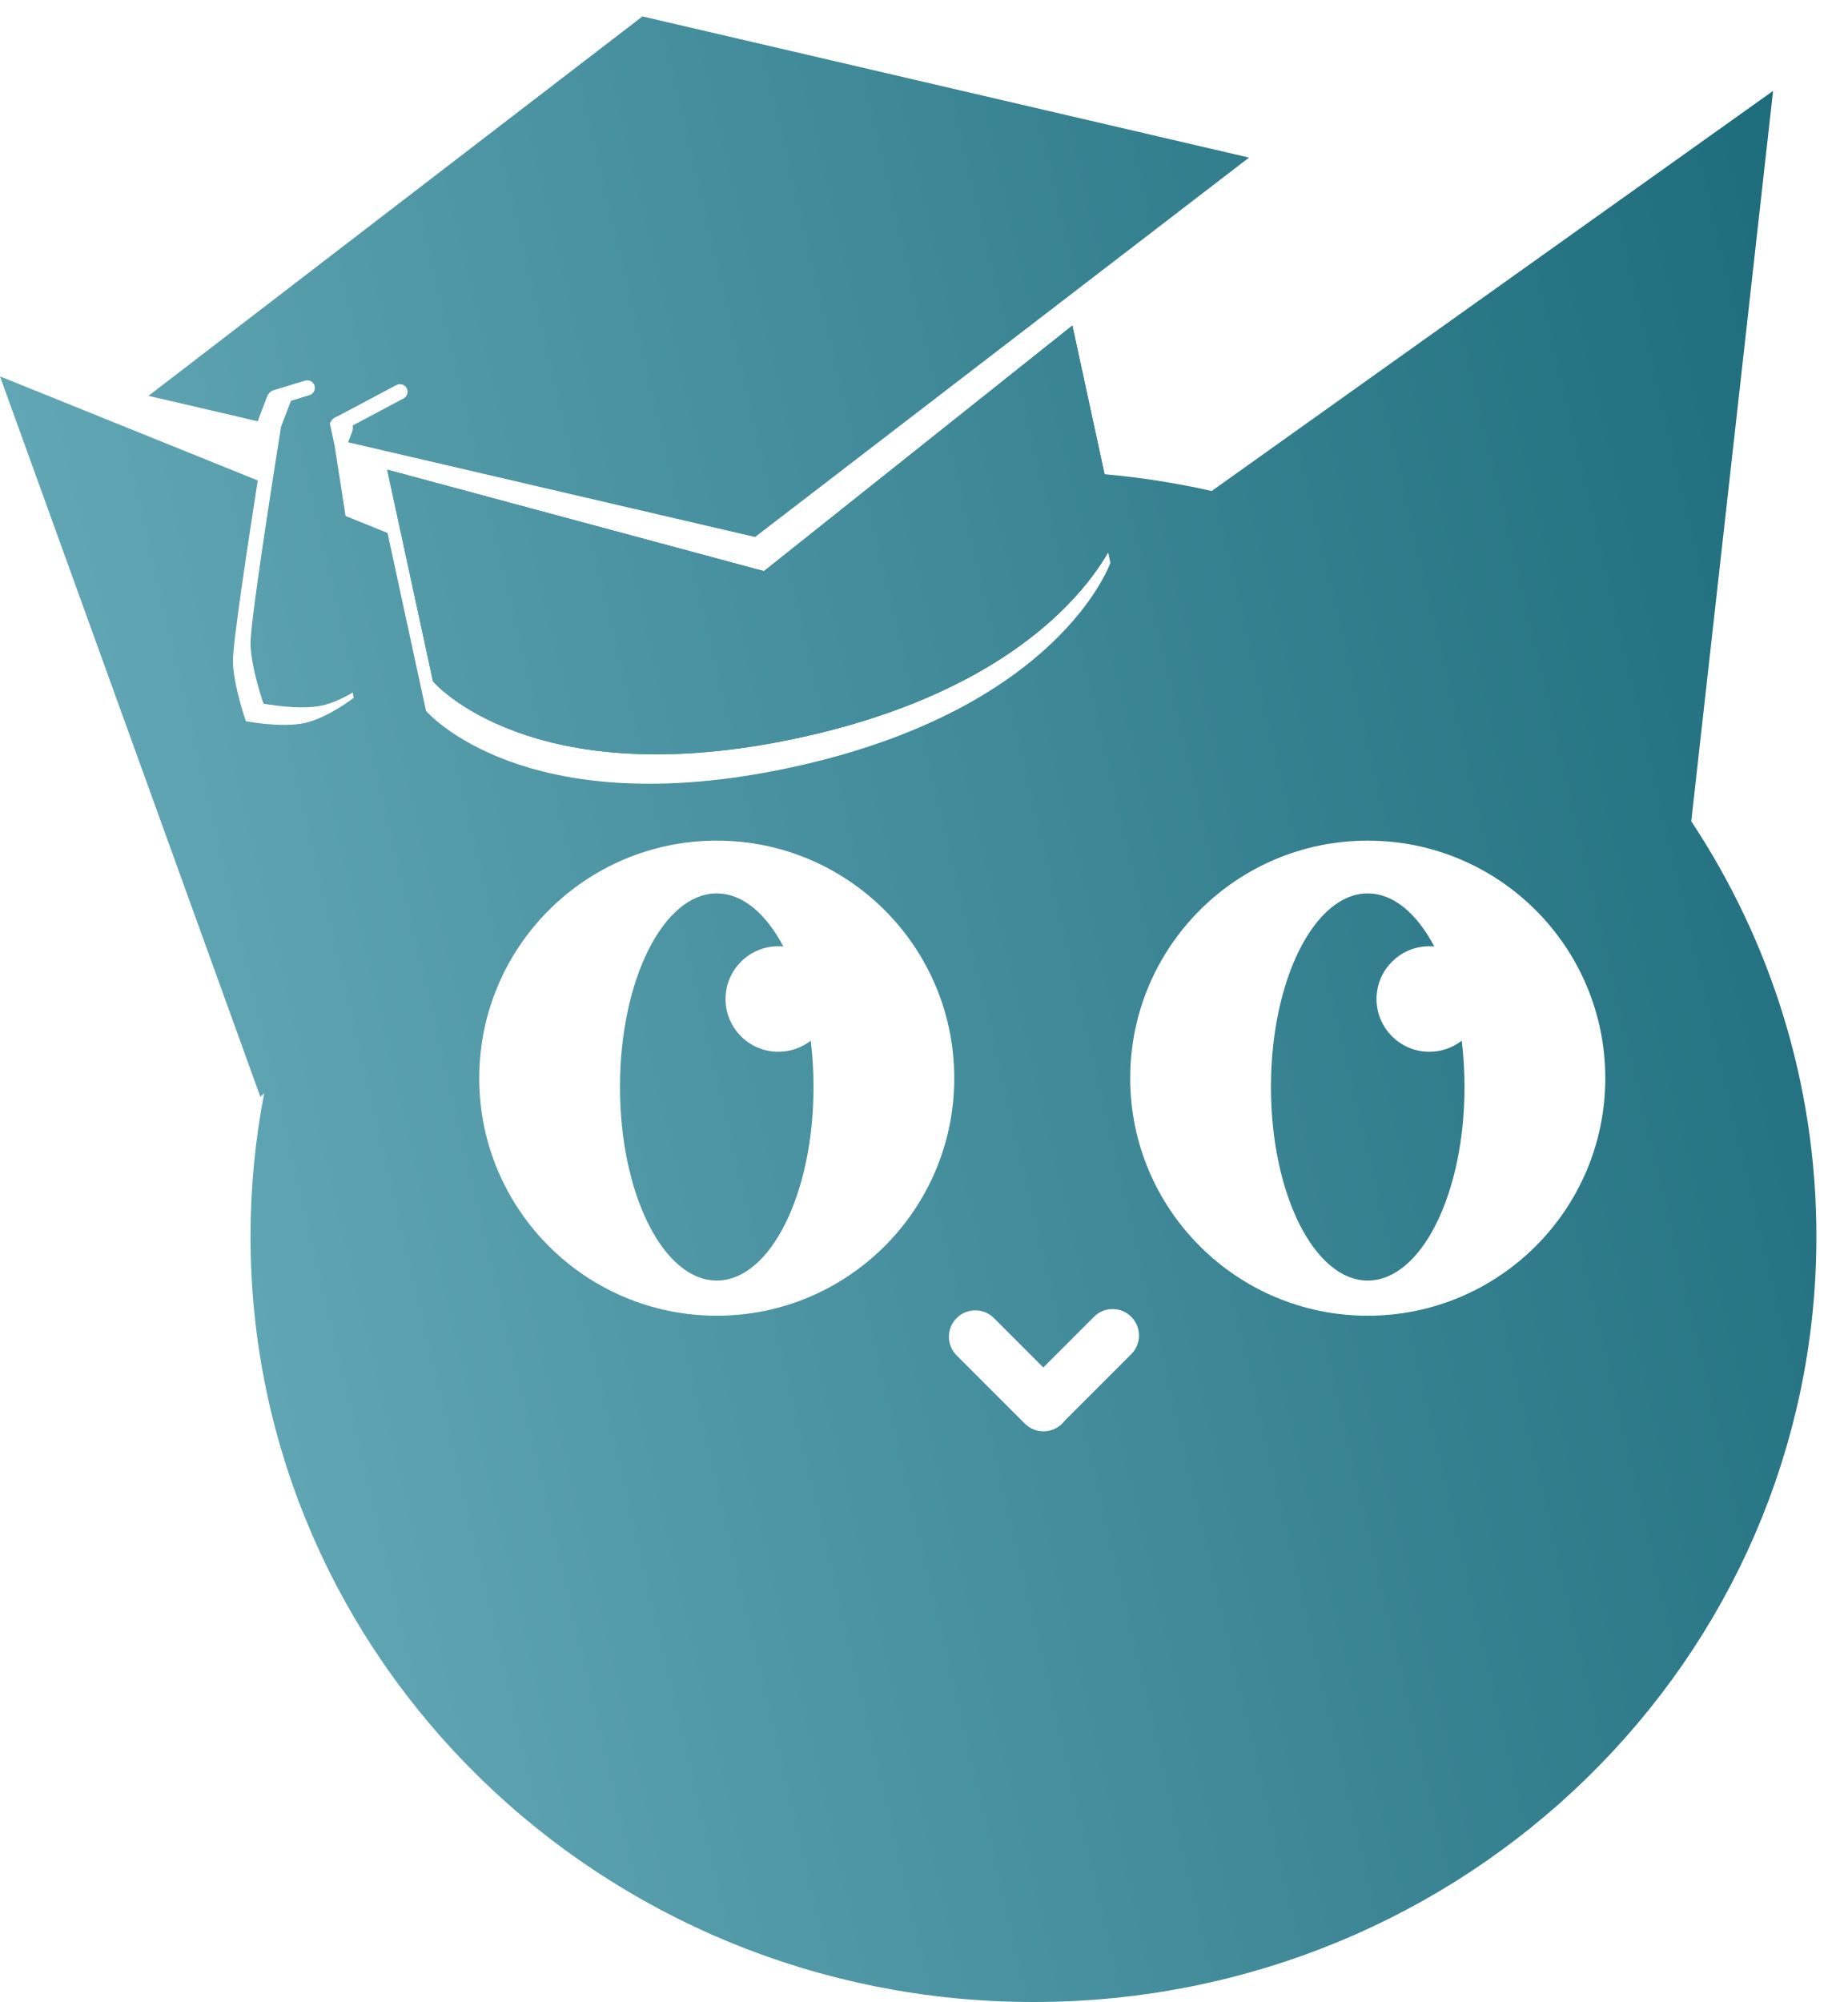
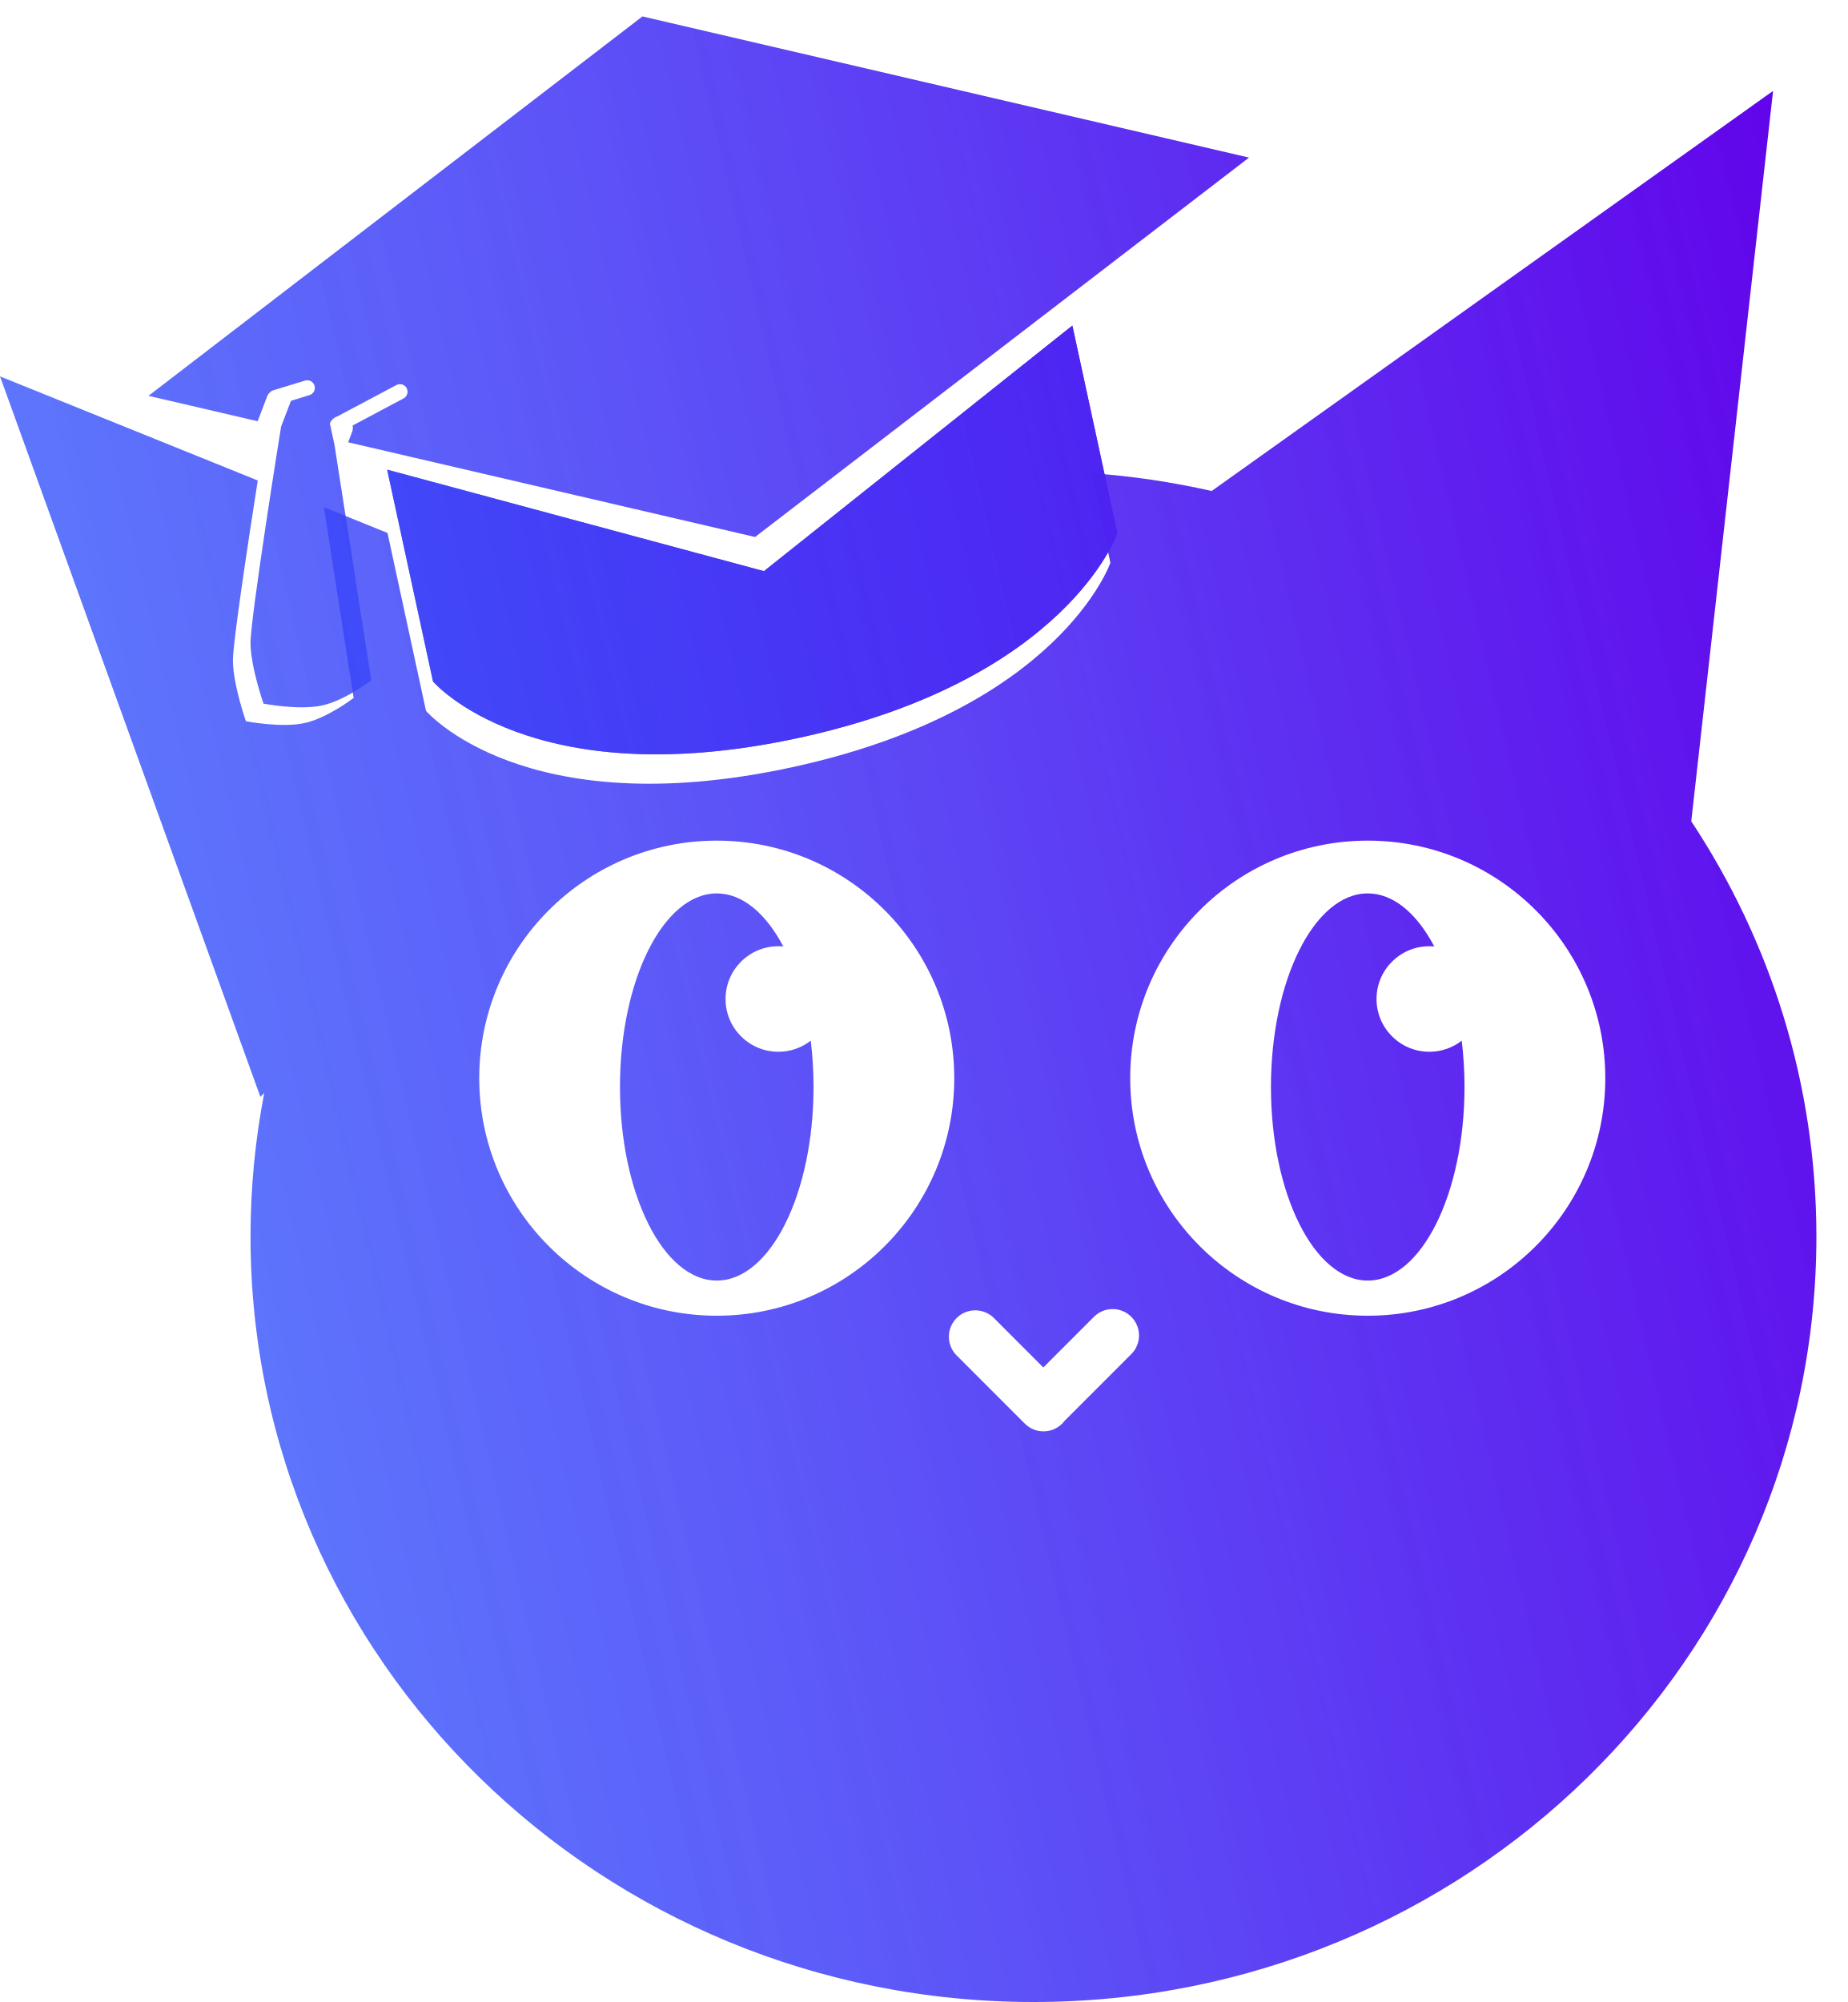
<svg xmlns="http://www.w3.org/2000/svg" width="36" height="39" viewBox="0 0 36 39" fill="none">
  <path d="M15.85 21.175C15.85 23.258 15.006 24.946 13.965 24.946C12.924 24.946 12.079 23.258 12.079 21.175C12.079 19.093 12.924 17.404 13.965 17.404C14.467 17.404 14.923 17.797 15.261 18.437C15.229 18.434 15.197 18.433 15.164 18.433C14.597 18.433 14.136 18.893 14.136 19.461C14.136 20.029 14.597 20.489 15.164 20.489C15.402 20.489 15.621 20.409 15.796 20.273C15.831 20.562 15.85 20.864 15.85 21.175Z" fill="url(#paint0_linear)" />
-   <path d="M26.648 24.946C27.689 24.946 28.533 23.258 28.533 21.175C28.533 20.864 28.514 20.562 28.479 20.273C28.305 20.409 28.086 20.489 27.848 20.489C27.28 20.489 26.819 20.029 26.819 19.461C26.819 18.893 27.28 18.433 27.848 18.433C27.88 18.433 27.912 18.434 27.944 18.437C27.606 17.797 27.15 17.404 26.648 17.404C25.607 17.404 24.762 19.093 24.762 21.175C24.762 23.258 25.607 24.946 26.648 24.946Z" fill="url(#paint1_linear)" />
-   <path fill-rule="evenodd" clip-rule="evenodd" d="M5.022 9.36L0 7.332L5.073 21.367L5.148 21.294C4.973 22.199 4.881 23.134 4.881 24.089C4.881 32.324 11.71 39 20.135 39C28.559 39 35.389 32.324 35.389 24.089C35.389 21.107 34.493 18.329 32.951 15.999L34.545 1.771L23.607 9.565C22.843 9.392 22.058 9.274 21.256 9.217L21.634 10.963C21.634 10.963 20.648 13.817 15.423 14.948C10.198 16.079 8.3 13.848 8.3 13.848L7.55 10.382L6.31 9.881L6.89 13.596C6.89 13.596 6.381 13.989 5.931 14.086C5.48 14.184 4.791 14.05 4.791 14.05C4.791 14.05 4.545 13.349 4.538 12.879C4.532 12.538 4.848 10.472 5.022 9.36ZM13.965 25.631C16.52 25.631 18.592 23.559 18.592 21.004C18.592 18.448 16.52 16.376 13.965 16.376C11.409 16.376 9.337 18.448 9.337 21.004C9.337 23.559 11.409 25.631 13.965 25.631ZM31.276 21.004C31.276 23.559 29.204 25.631 26.648 25.631C24.092 25.631 22.02 23.559 22.02 21.004C22.02 18.448 24.092 16.376 26.648 16.376C29.204 16.376 31.276 18.448 31.276 21.004ZM18.638 25.677C18.838 25.476 19.164 25.476 19.365 25.677L20.327 26.639L21.314 25.652C21.515 25.451 21.84 25.451 22.041 25.652C22.242 25.853 22.242 26.178 22.041 26.379L20.742 27.678C20.728 27.697 20.712 27.716 20.694 27.733C20.493 27.934 20.168 27.934 19.967 27.733L18.638 26.404C18.437 26.203 18.437 25.877 18.638 25.677Z" fill="url(#paint2_linear)" />
+   <path d="M26.648 24.946C27.689 24.946 28.533 23.257 28.533 21.175C28.533 20.864 28.514 20.562 28.479 20.273C28.305 20.409 28.086 20.489 27.848 20.489C27.28 20.489 26.819 20.029 26.819 19.461C26.819 18.893 27.28 18.433 27.848 18.433C27.88 18.433 27.912 18.434 27.944 18.437C27.606 17.797 27.15 17.404 26.648 17.404C25.607 17.404 24.762 19.093 24.762 21.175C24.762 23.257 25.607 24.946 26.648 24.946Z" fill="url(#paint1_linear)" />
+   <path fill-rule="evenodd" clip-rule="evenodd" d="M5.022 9.36L0 7.332L5.073 21.367L5.148 21.294C4.973 22.199 4.881 23.134 4.881 24.089C4.881 32.324 11.71 39 20.135 39C28.559 39 35.389 32.324 35.389 24.089C35.389 21.107 34.493 18.329 32.951 15.999L34.545 1.771L23.607 9.565C22.843 9.392 22.058 9.274 21.256 9.217L21.634 10.963C21.634 10.963 20.648 13.817 15.423 14.948C10.198 16.078 8.3 13.848 8.3 13.848L7.55 10.382L6.31 9.881L6.89 13.596C6.89 13.596 6.381 13.989 5.931 14.086C5.48 14.184 4.791 14.05 4.791 14.05C4.791 14.05 4.545 13.349 4.538 12.879C4.532 12.538 4.848 10.472 5.022 9.36ZM13.965 25.631C16.52 25.631 18.592 23.559 18.592 21.004C18.592 18.448 16.52 16.376 13.965 16.376C11.409 16.376 9.337 18.448 9.337 21.004C9.337 23.559 11.409 25.631 13.965 25.631ZM31.276 21.004C31.276 23.559 29.204 25.631 26.648 25.631C24.092 25.631 22.02 23.559 22.02 21.004C22.02 18.448 24.092 16.376 26.648 16.376C29.204 16.376 31.276 18.448 31.276 21.004ZM18.638 25.676C18.838 25.476 19.164 25.476 19.365 25.676L20.327 26.639L21.314 25.652C21.515 25.451 21.84 25.451 22.041 25.652C22.242 25.853 22.242 26.178 22.041 26.379L20.742 27.678C20.728 27.697 20.712 27.716 20.694 27.733C20.493 27.934 20.168 27.934 19.967 27.733L18.638 26.404C18.437 26.203 18.437 25.877 18.638 25.676Z" fill="url(#paint2_linear)" />
  <path d="M7.543 9.149L8.436 13.275C8.436 13.275 10.333 15.506 15.559 14.375C20.784 13.244 21.77 10.39 21.77 10.39L20.893 6.342L14.884 11.126L7.543 9.149Z" fill="url(#paint3_linear)" />
-   <path d="M12.517 0.32L2.893 7.711L5.02 8.206L5.206 7.719C5.218 7.69 5.235 7.666 5.257 7.646C5.274 7.627 5.297 7.613 5.323 7.604L5.943 7.415C6.022 7.391 6.104 7.434 6.128 7.513C6.152 7.591 6.108 7.674 6.03 7.697L5.669 7.808L5.476 8.312C5.476 8.312 4.873 12.066 4.881 12.536C4.888 13.006 5.134 13.707 5.134 13.707C5.134 13.707 5.823 13.841 6.274 13.744C6.724 13.646 7.233 13.253 7.233 13.253L6.518 8.673L6.427 8.25C6.452 8.183 6.507 8.134 6.57 8.113L7.723 7.501C7.795 7.463 7.885 7.49 7.923 7.562C7.962 7.634 7.934 7.724 7.862 7.762L6.871 8.289C6.879 8.33 6.876 8.374 6.859 8.416L6.783 8.616L14.711 10.461L24.335 3.07L12.517 0.32Z" fill="url(#paint4_linear)" />
+   <path d="M12.517 0.32L2.893 7.711L5.02 8.206L5.206 7.719C5.218 7.69 5.235 7.665 5.257 7.646C5.274 7.627 5.297 7.612 5.323 7.604L5.943 7.414C6.022 7.391 6.104 7.434 6.128 7.513C6.152 7.591 6.108 7.673 6.03 7.697L5.669 7.808L5.476 8.312C5.476 8.312 4.873 12.066 4.881 12.536C4.888 13.006 5.134 13.707 5.134 13.707C5.134 13.707 5.823 13.841 6.274 13.743C6.724 13.646 7.233 13.253 7.233 13.253L6.518 8.673L6.427 8.25C6.452 8.183 6.507 8.134 6.57 8.113L7.723 7.501C7.795 7.463 7.885 7.49 7.923 7.562C7.962 7.634 7.934 7.724 7.862 7.762L6.871 8.289C6.879 8.33 6.876 8.374 6.859 8.416L6.783 8.616L14.711 10.461L24.335 3.07L12.517 0.32Z" fill="url(#paint4_linear)" />
  <path d="M8.436 13.275L7.543 9.149L14.884 11.126L20.893 6.342L21.77 10.39C21.77 10.39 20.784 13.244 15.559 14.375C10.333 15.506 8.436 13.275 8.436 13.275Z" fill="url(#paint5_linear)" />
  <defs>
    <linearGradient id="paint0_linear" x1="0" y1="39" x2="42.125" y2="29.161" gradientUnits="userSpaceOnUse">
-       <stop stop-color="#6FB2C0" />
-       <stop offset="1" stop-color="#1B6A7A" />
+       <stop stop-color="#2962FF" stop-opacity="0.75" />
+       <stop offset="1" stop-color="#6200EA" />
    </linearGradient>
    <linearGradient id="paint1_linear" x1="0" y1="39" x2="42.125" y2="29.161" gradientUnits="userSpaceOnUse">
-       <stop stop-color="#6FB2C0" />
-       <stop offset="1" stop-color="#1B6A7A" />
+       <stop stop-color="#2962FF" stop-opacity="0.75" />
+       <stop offset="1" stop-color="#6200EA" />
    </linearGradient>
    <linearGradient id="paint2_linear" x1="0" y1="39" x2="42.125" y2="29.161" gradientUnits="userSpaceOnUse">
-       <stop stop-color="#6FB2C0" />
-       <stop offset="1" stop-color="#1B6A7A" />
+       <stop stop-color="#2962FF" stop-opacity="0.75" />
+       <stop offset="1" stop-color="#6200EA" />
    </linearGradient>
    <linearGradient id="paint3_linear" x1="0" y1="39" x2="42.125" y2="29.161" gradientUnits="userSpaceOnUse">
-       <stop stop-color="#6FB2C0" />
-       <stop offset="1" stop-color="#1B6A7A" />
+       <stop stop-color="#2962FF" stop-opacity="0.75" />
+       <stop offset="1" stop-color="#6200EA" />
    </linearGradient>
    <linearGradient id="paint4_linear" x1="0" y1="39" x2="42.125" y2="29.161" gradientUnits="userSpaceOnUse">
-       <stop stop-color="#6FB2C0" />
-       <stop offset="1" stop-color="#1B6A7A" />
+       <stop stop-color="#2962FF" stop-opacity="0.75" />
+       <stop offset="1" stop-color="#6200EA" />
    </linearGradient>
    <linearGradient id="paint5_linear" x1="0" y1="39" x2="42.125" y2="29.161" gradientUnits="userSpaceOnUse">
-       <stop stop-color="#6FB2C0" />
-       <stop offset="1" stop-color="#1B6A7A" />
+       <stop stop-color="#2962FF" stop-opacity="0.75" />
+       <stop offset="1" stop-color="#6200EA" />
    </linearGradient>
  </defs>
</svg>
